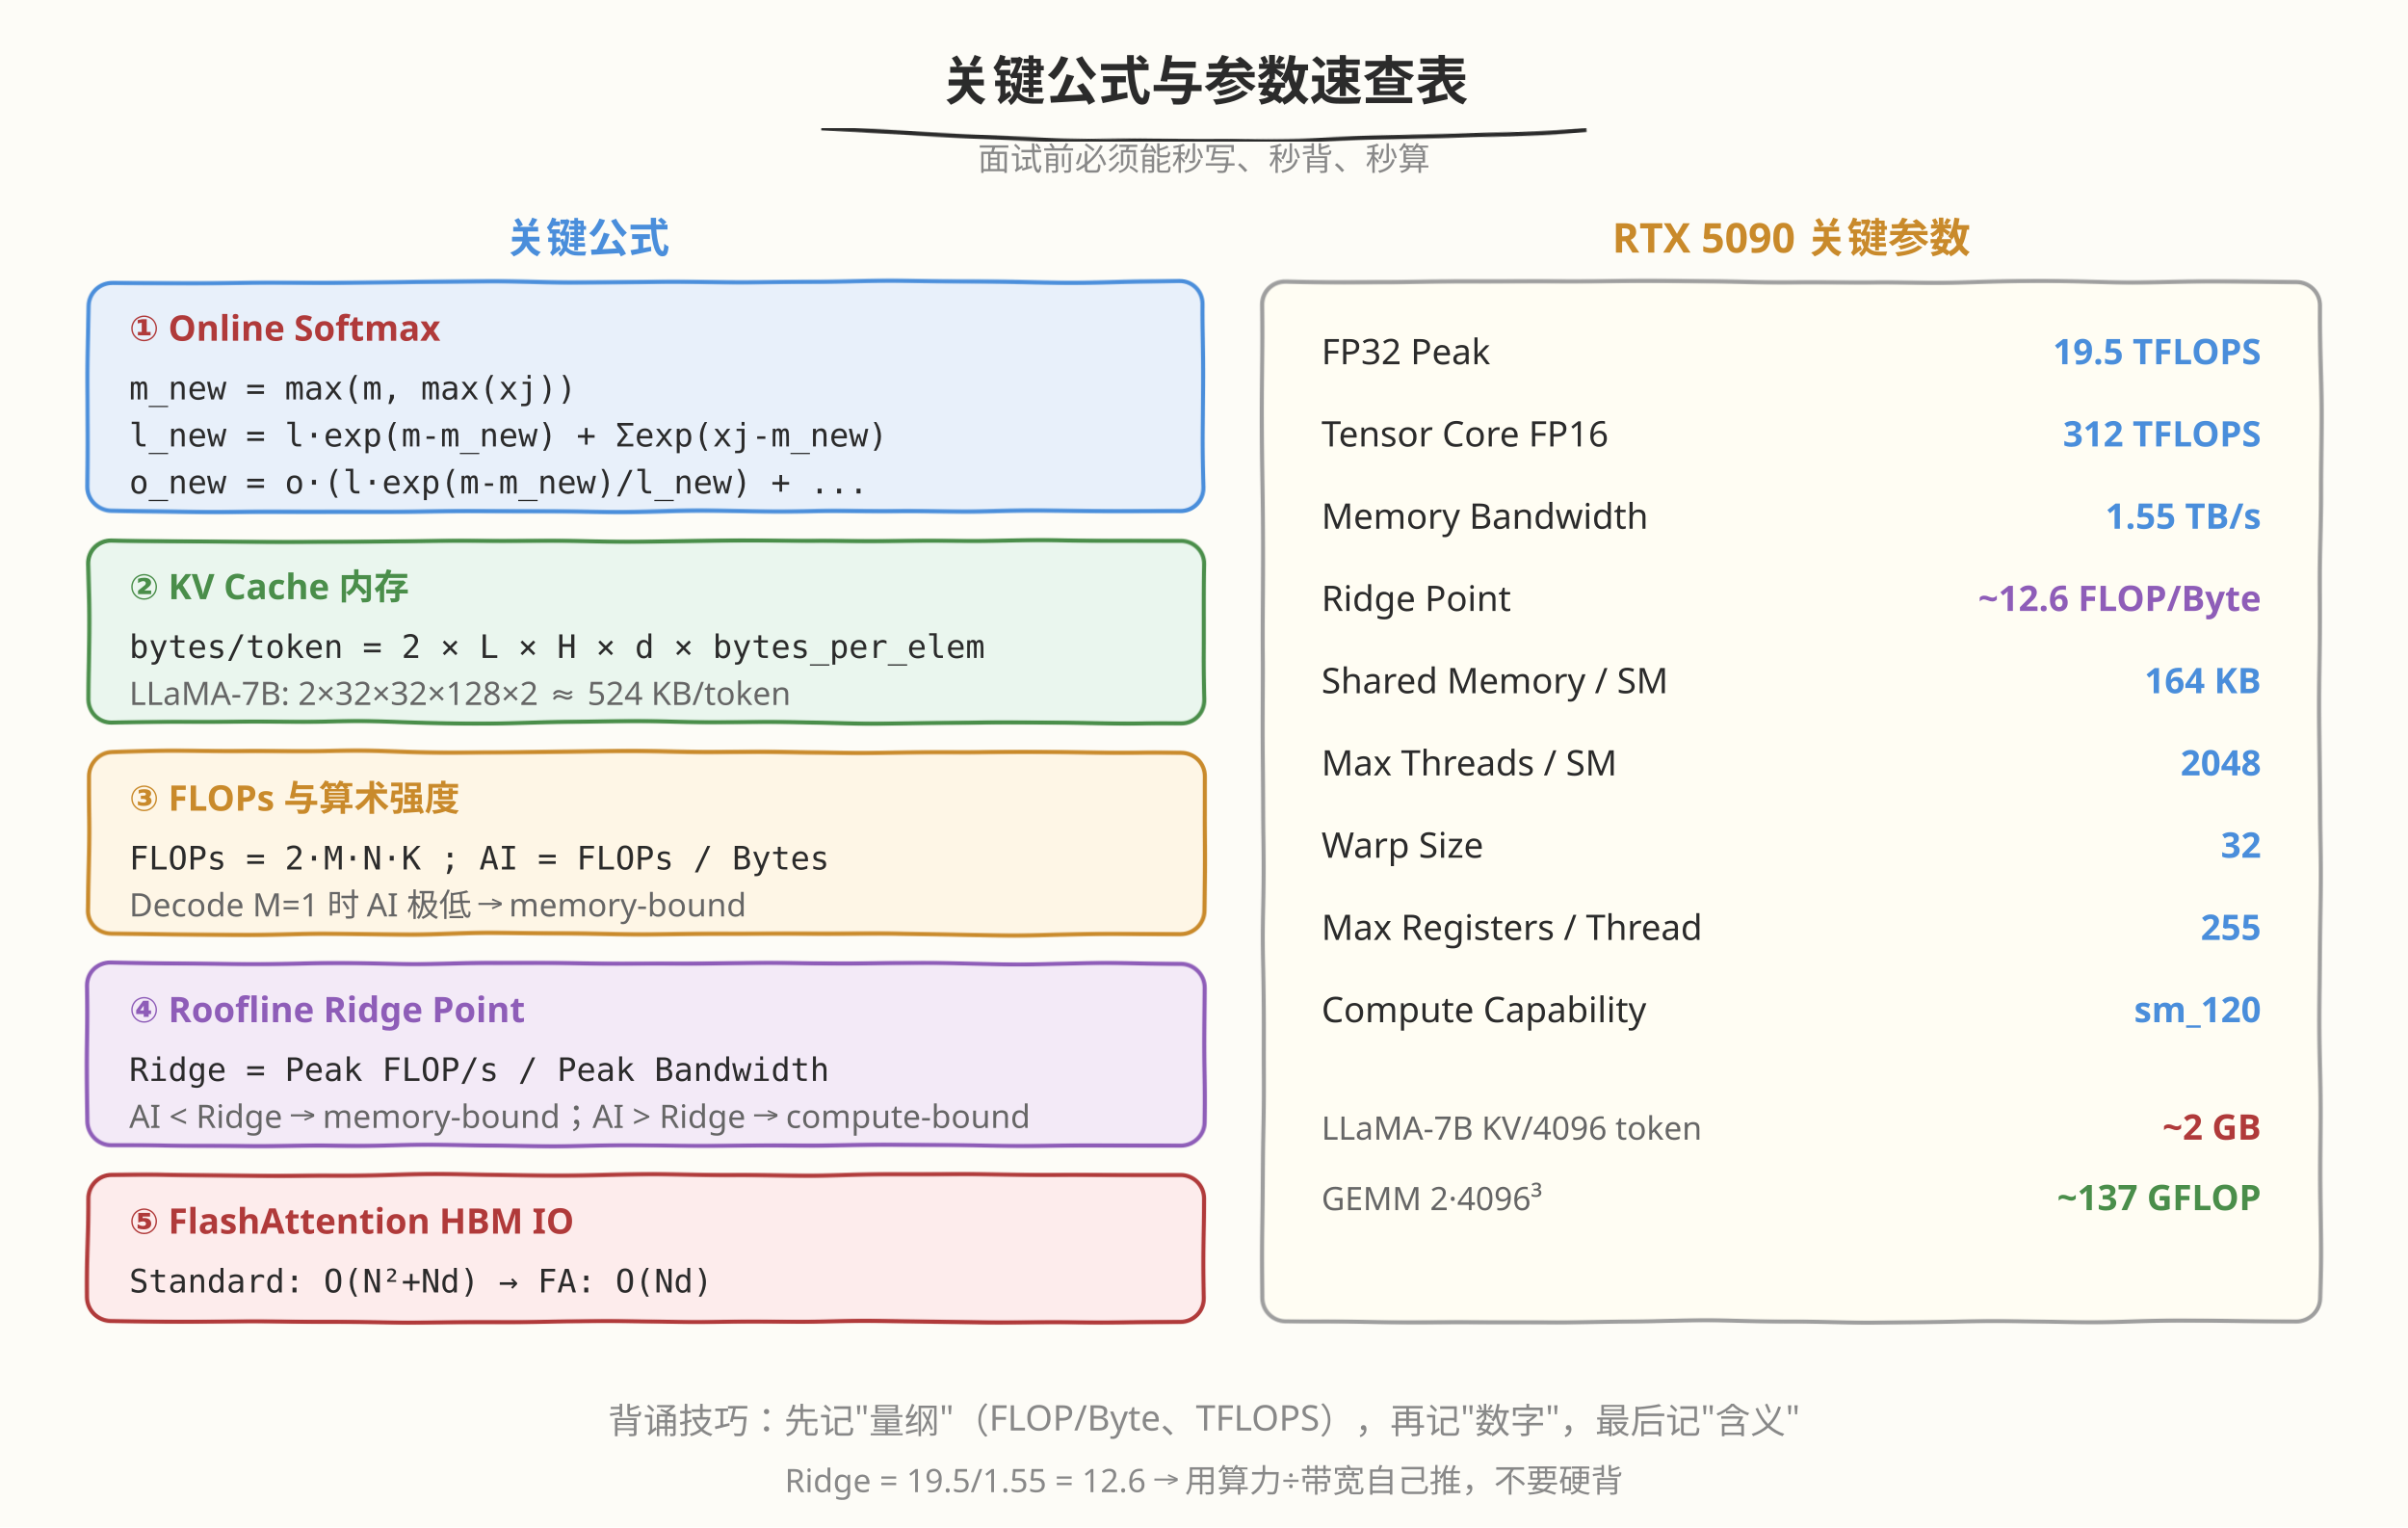
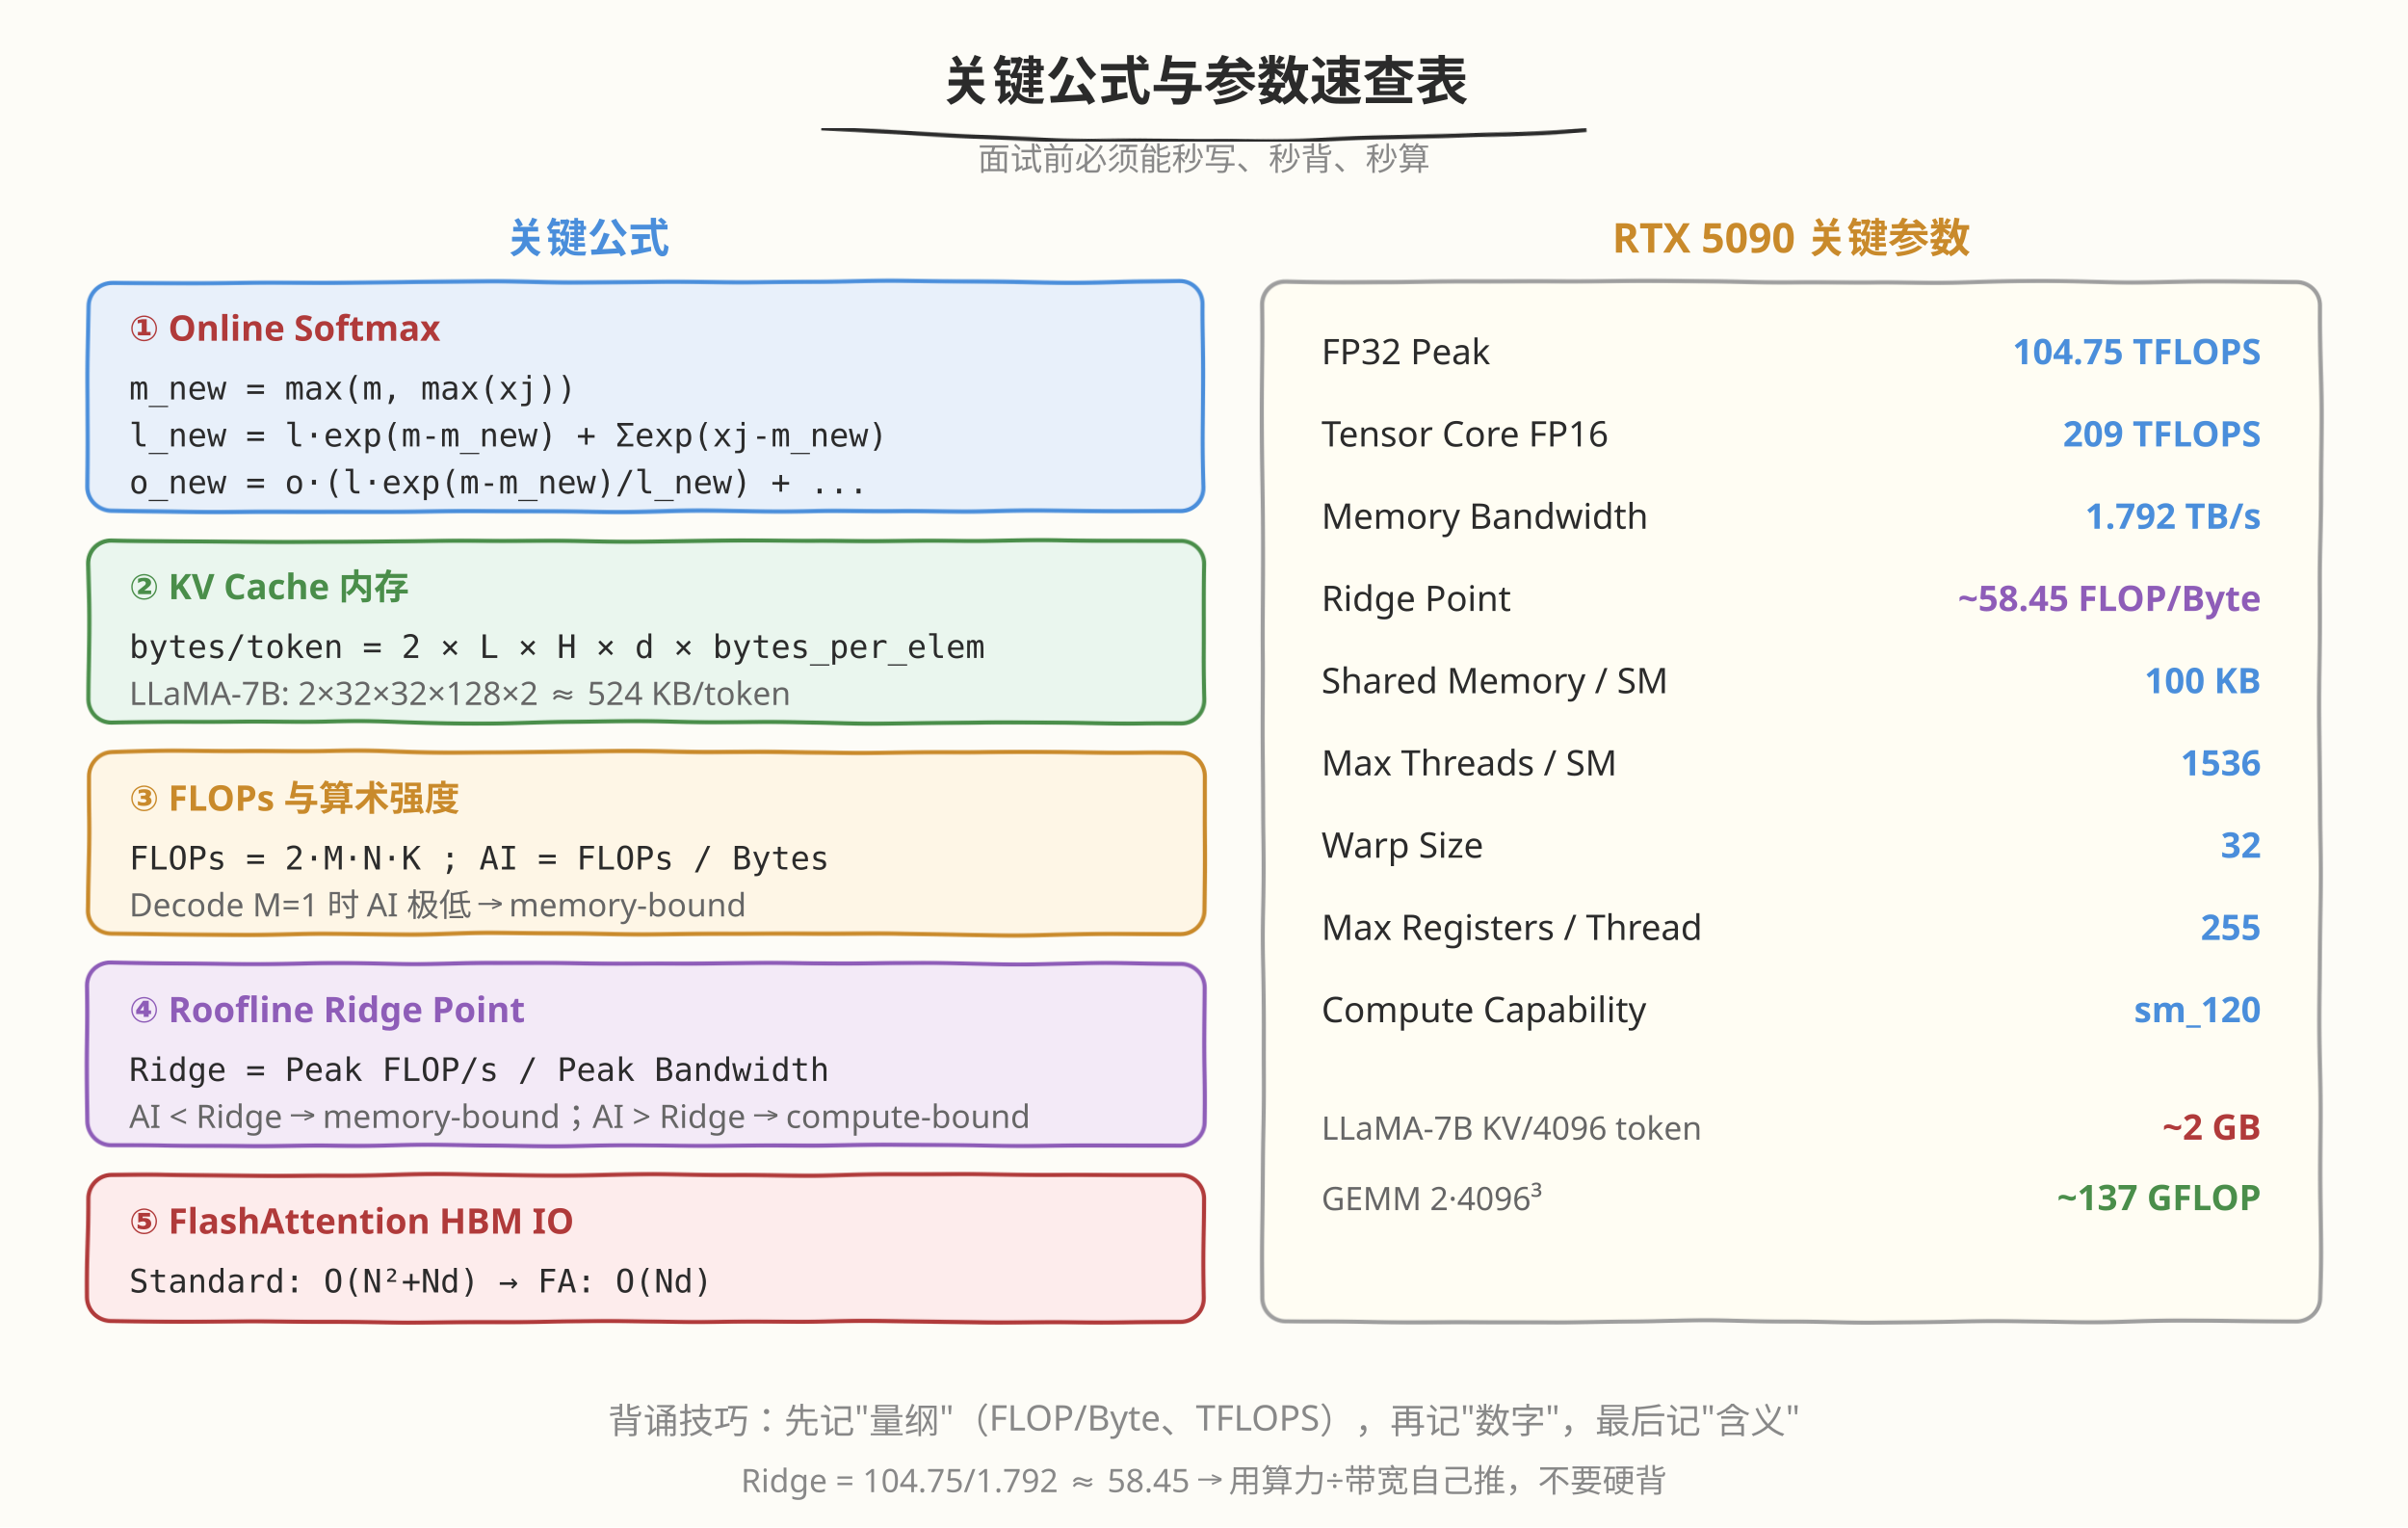
<svg xmlns="http://www.w3.org/2000/svg" viewBox="0 0 820 520" font-family="'Comic Sans MS','Marker Felt','Kaiti SC',楷体,'Segoe UI',cursive">
  <defs>
    <filter id="sk" x="-3%" y="-3%" width="106%" height="106%">
      <feTurbulence type="fractalNoise" baseFrequency="0.018" numOctaves="2" seed="6" result="n" />
      <feDisplacementMap in="SourceGraphic" in2="n" scale="1.8" />
    </filter>
  </defs>
  <rect width="820" height="520" fill="#fdfcf7" />
  <text x="410" y="34" text-anchor="middle" font-size="18" fill="#2b2b2b" font-weight="bold">关键公式与参数速查表</text>
  <path d="M 280 44 Q 410 52 540 44" stroke="#2b2b2b" stroke-width="1.4" fill="none" filter="url(#sk)" />
  <text x="410" y="58" text-anchor="middle" font-size="11" fill="#888">面试前必须能秒写、秒背、秒算</text>
  <text x="200" y="86" text-anchor="middle" font-size="14" fill="#4a8edb" font-weight="bold">关键公式</text>
  <g filter="url(#sk)">
    <rect x="30" y="96" width="380" height="78" rx="8" fill="#e8f0fa" stroke="#4a8edb" stroke-width="1.4" />
  </g>
  <text x="44" y="116" font-size="12" fill="#b03a3a" font-weight="bold">① Online Softmax</text>
  <text x="44" y="136" font-family="monospace" font-size="11" fill="#2b2b2b">m_new = max(m, max(xj))</text>
  <text x="44" y="152" font-family="monospace" font-size="11" fill="#2b2b2b">l_new = l·exp(m-m_new) + Σexp(xj-m_new)</text>
  <text x="44" y="168" font-family="monospace" font-size="11" fill="#2b2b2b">o_new = o·(l·exp(m-m_new)/l_new) + ...</text>
  <g filter="url(#sk)">
    <rect x="30" y="184" width="380" height="62" rx="8" fill="#eaf6ee" stroke="#4a8e4a" stroke-width="1.4" />
  </g>
  <text x="44" y="204" font-size="12" fill="#4a8e4a" font-weight="bold">② KV Cache 内存</text>
  <text x="44" y="224" font-family="monospace" font-size="11" fill="#2b2b2b">bytes/token = 2 × L × H × d × bytes_per_elem</text>
  <text x="44" y="240" font-size="11" fill="#666">LLaMA-7B: 2×32×32×128×2 ≈ 524 KB/token</text>
  <g filter="url(#sk)">
    <rect x="30" y="256" width="380" height="62" rx="8" fill="#fef6e6" stroke="#c98a2b" stroke-width="1.4" />
  </g>
  <text x="44" y="276" font-size="12" fill="#c98a2b" font-weight="bold">③ FLOPs 与算术强度</text>
  <text x="44" y="296" font-family="monospace" font-size="11" fill="#2b2b2b">FLOPs = 2·M·N·K ;  AI = FLOPs / Bytes</text>
  <text x="44" y="312" font-size="11" fill="#666">Decode M=1 时 AI 极低 → memory-bound</text>
  <g filter="url(#sk)">
    <rect x="30" y="328" width="380" height="62" rx="8" fill="#f3eaf7" stroke="#8e5db8" stroke-width="1.4" />
  </g>
  <text x="44" y="348" font-size="12" fill="#8e5db8" font-weight="bold">④ Roofline Ridge Point</text>
  <text x="44" y="368" font-family="monospace" font-size="11" fill="#2b2b2b">Ridge = Peak FLOP/s / Peak Bandwidth</text>
  <text x="44" y="384" font-size="11" fill="#666">AI &lt; Ridge → memory-bound；AI &gt; Ridge → compute-bound</text>
  <g filter="url(#sk)">
    <rect x="30" y="400" width="380" height="50" rx="8" fill="#fdecec" stroke="#b03a3a" stroke-width="1.4" />
  </g>
  <text x="44" y="420" font-size="12" fill="#b03a3a" font-weight="bold">⑤ FlashAttention HBM IO</text>
  <text x="44" y="440" font-family="monospace" font-size="11" fill="#2b2b2b">Standard: O(N²+Nd)  →  FA: O(Nd)</text>
  <text x="610" y="86" text-anchor="middle" font-size="14" fill="#c98a2b" font-weight="bold">RTX 5090 关键参数</text>
  <g filter="url(#sk)">
    <rect x="430" y="96" width="360" height="354" rx="8" fill="#fffdf3" stroke="#9e9e9e" stroke-width="1.4" />
  </g>
  <text x="450" y="124" font-size="12" fill="#2b2b2b">FP32 Peak</text>
-   <text x="770" y="124" text-anchor="end" font-size="12" fill="#4a8edb" font-weight="bold">19.5 TFLOPS</text>
+   <text x="770" y="124" text-anchor="end" font-size="12" fill="#4a8edb" font-weight="bold">104.75 TFLOPS</text>
  <text x="450" y="152" font-size="12" fill="#2b2b2b">Tensor Core FP16</text>
-   <text x="770" y="152" text-anchor="end" font-size="12" fill="#4a8edb" font-weight="bold">312 TFLOPS</text>
+   <text x="770" y="152" text-anchor="end" font-size="12" fill="#4a8edb" font-weight="bold">209 TFLOPS</text>
  <text x="450" y="180" font-size="12" fill="#2b2b2b">Memory Bandwidth</text>
-   <text x="770" y="180" text-anchor="end" font-size="12" fill="#4a8edb" font-weight="bold">1.55 TB/s</text>
+   <text x="770" y="180" text-anchor="end" font-size="12" fill="#4a8edb" font-weight="bold">1.792 TB/s</text>
  <text x="450" y="208" font-size="12" fill="#2b2b2b">Ridge Point</text>
-   <text x="770" y="208" text-anchor="end" font-size="12" fill="#8e5db8" font-weight="bold">~12.6 FLOP/Byte</text>
+   <text x="770" y="208" text-anchor="end" font-size="12" fill="#8e5db8" font-weight="bold">~58.45 FLOP/Byte</text>
  <text x="450" y="236" font-size="12" fill="#2b2b2b">Shared Memory / SM</text>
-   <text x="770" y="236" text-anchor="end" font-size="12" fill="#4a8edb" font-weight="bold">164 KB</text>
+   <text x="770" y="236" text-anchor="end" font-size="12" fill="#4a8edb" font-weight="bold">100 KB</text>
  <text x="450" y="264" font-size="12" fill="#2b2b2b">Max Threads / SM</text>
-   <text x="770" y="264" text-anchor="end" font-size="12" fill="#4a8edb" font-weight="bold">2048</text>
+   <text x="770" y="264" text-anchor="end" font-size="12" fill="#4a8edb" font-weight="bold">1536</text>
  <text x="450" y="292" font-size="12" fill="#2b2b2b">Warp Size</text>
  <text x="770" y="292" text-anchor="end" font-size="12" fill="#4a8edb" font-weight="bold">32</text>
  <text x="450" y="320" font-size="12" fill="#2b2b2b">Max Registers / Thread</text>
  <text x="770" y="320" text-anchor="end" font-size="12" fill="#4a8edb" font-weight="bold">255</text>
  <text x="450" y="348" font-size="12" fill="#2b2b2b">Compute Capability</text>
  <text x="770" y="348" text-anchor="end" font-size="12" fill="#4a8edb" font-weight="bold">sm_120</text>
  <path d="M 450 364 L 770 364" stroke="#e2dccd" stroke-width="1" filter="url(#sk)" />
  <text x="450" y="388" font-size="11" fill="#666">LLaMA-7B KV/4096 token</text>
  <text x="770" y="388" text-anchor="end" font-size="12" fill="#b03a3a" font-weight="bold">~2 GB</text>
  <text x="450" y="412" font-size="11" fill="#666">GEMM 2·4096³</text>
  <text x="770" y="412" text-anchor="end" font-size="12" fill="#4a8e4a" font-weight="bold">~137 GFLOP</text>
  <text x="410" y="488" text-anchor="middle" font-size="12" fill="#888">背诵技巧：先记"量纲"（FLOP/Byte、TFLOPS），再记"数字"，最后记"含义"</text>
-   <text x="410" y="508" text-anchor="middle" font-size="11" fill="#888">Ridge = 19.5/1.55 = 12.6 → 用算力÷带宽自己推，不要硬背</text>
+   <text x="410" y="508" text-anchor="middle" font-size="11" fill="#888">Ridge = 104.75/1.792 ≈ 58.45 → 用算力÷带宽自己推，不要硬背</text>
</svg>
